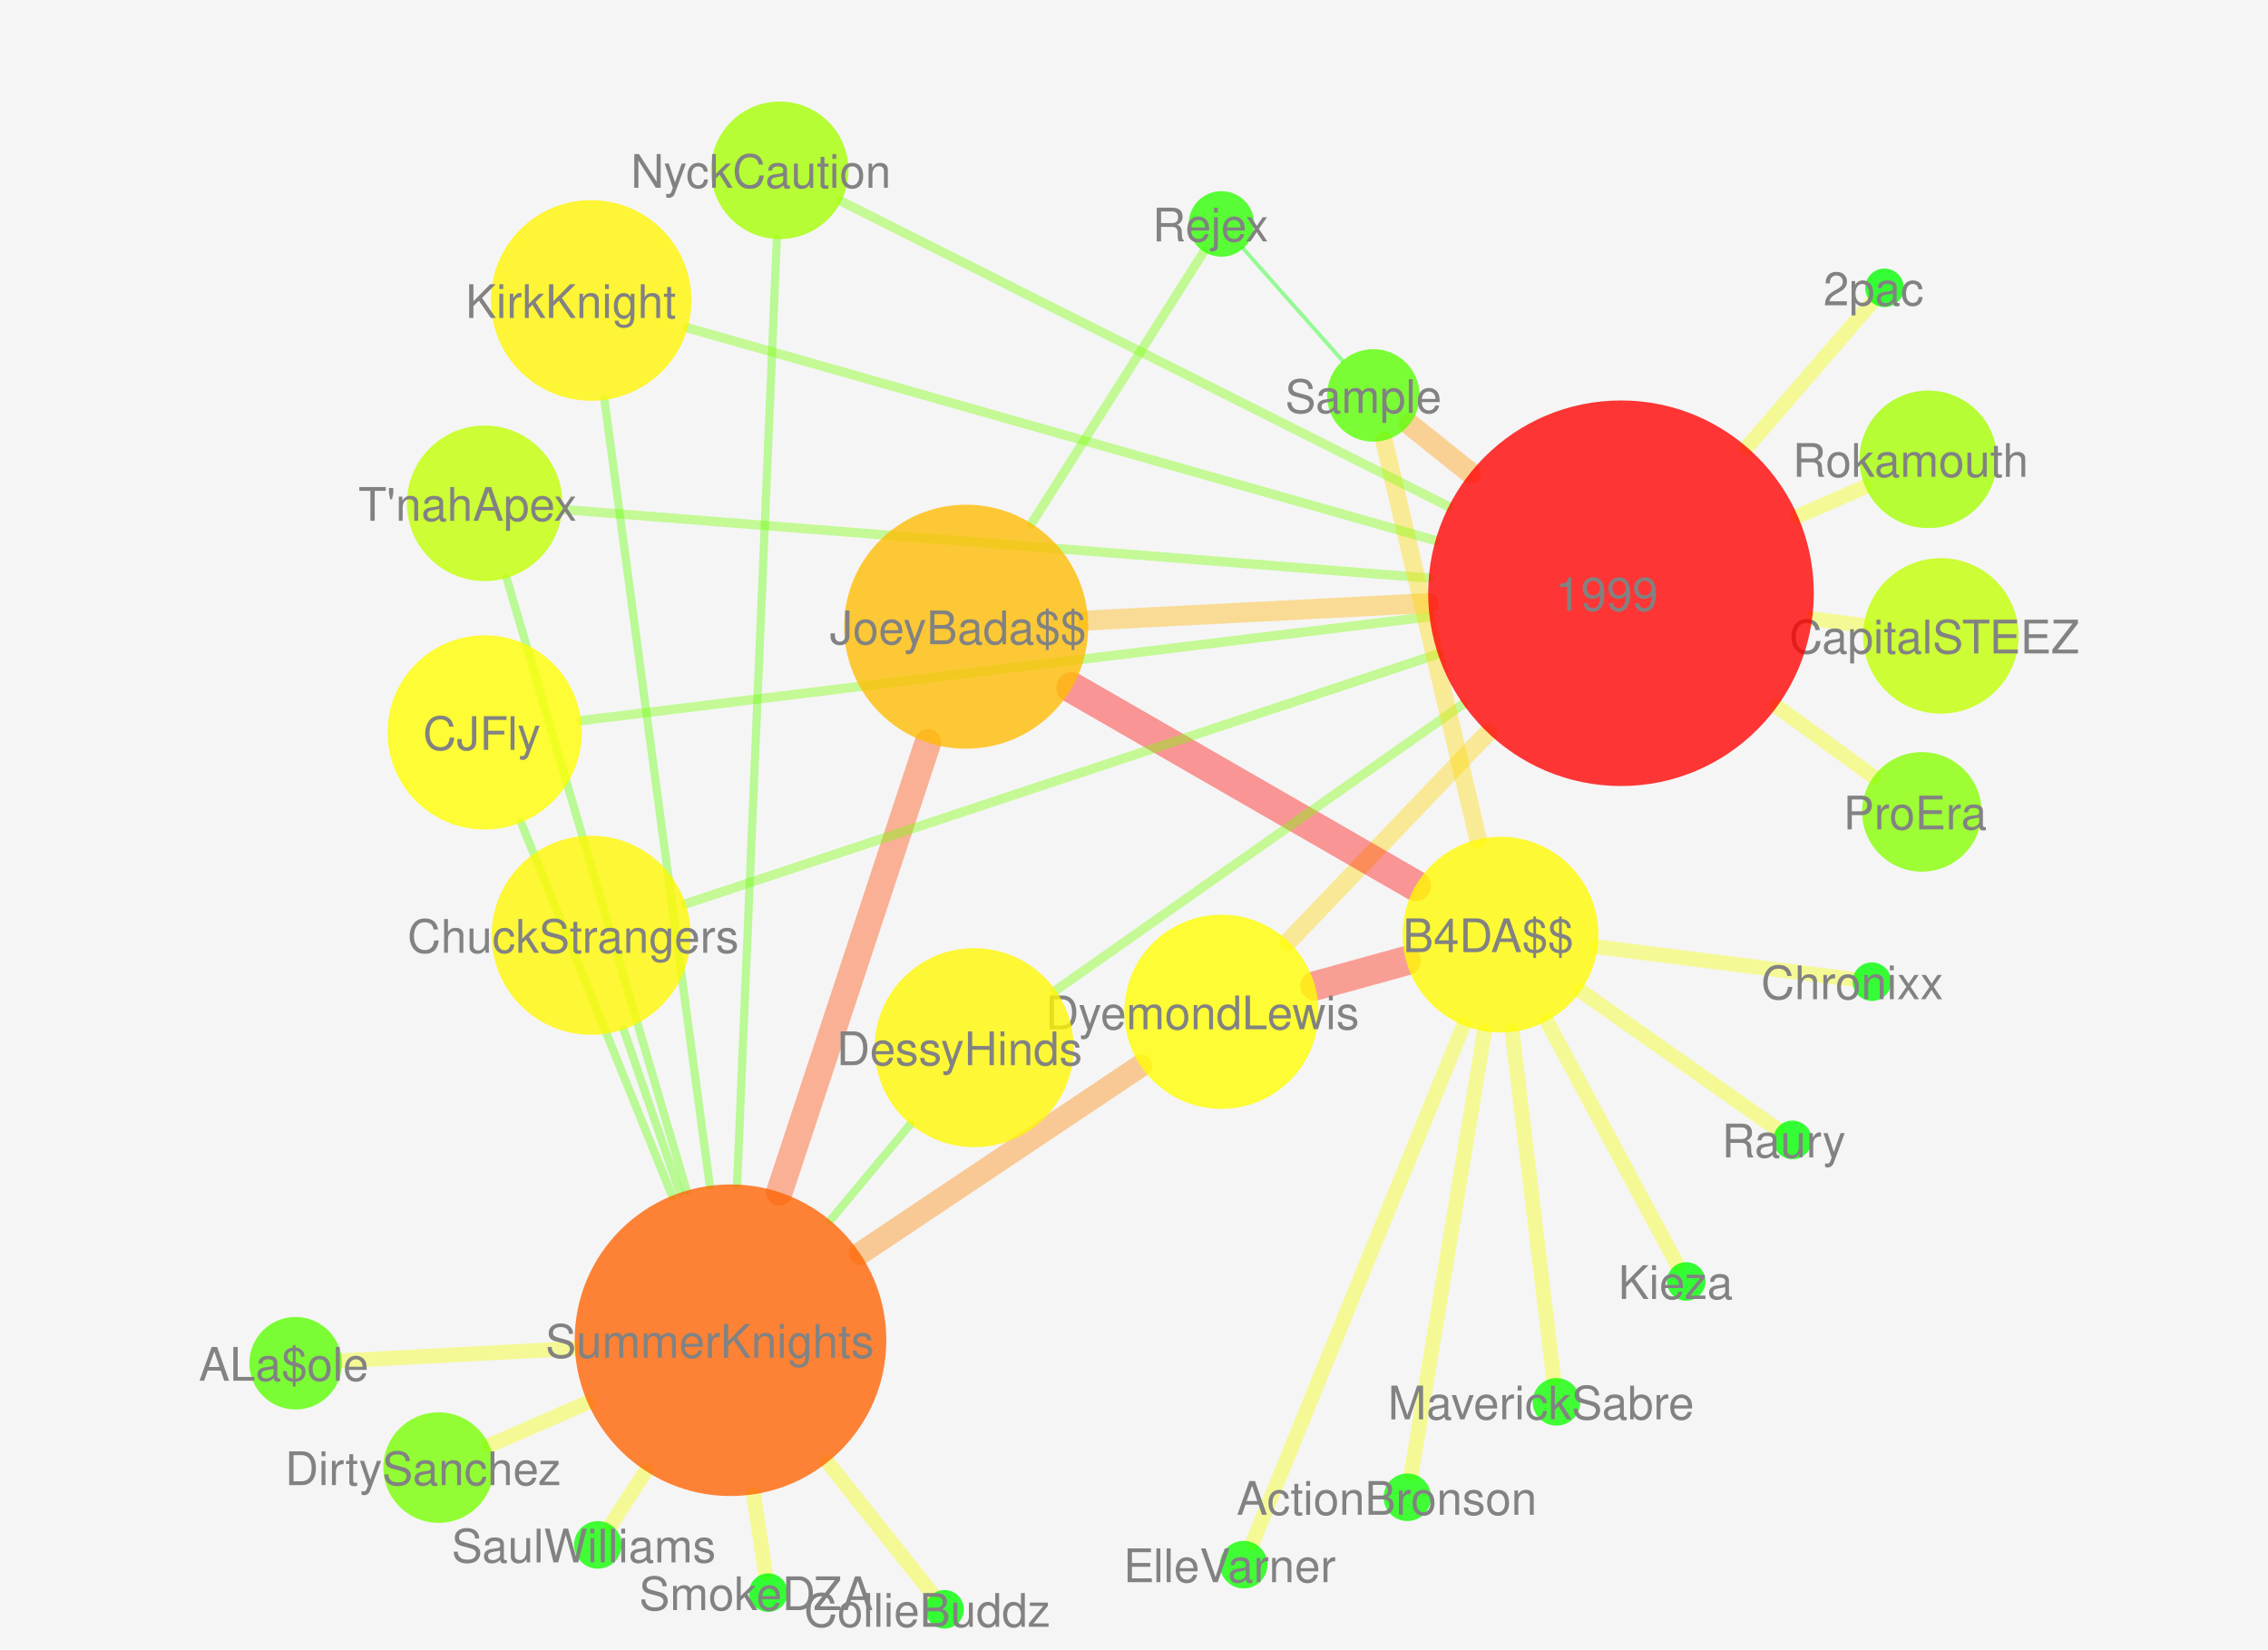
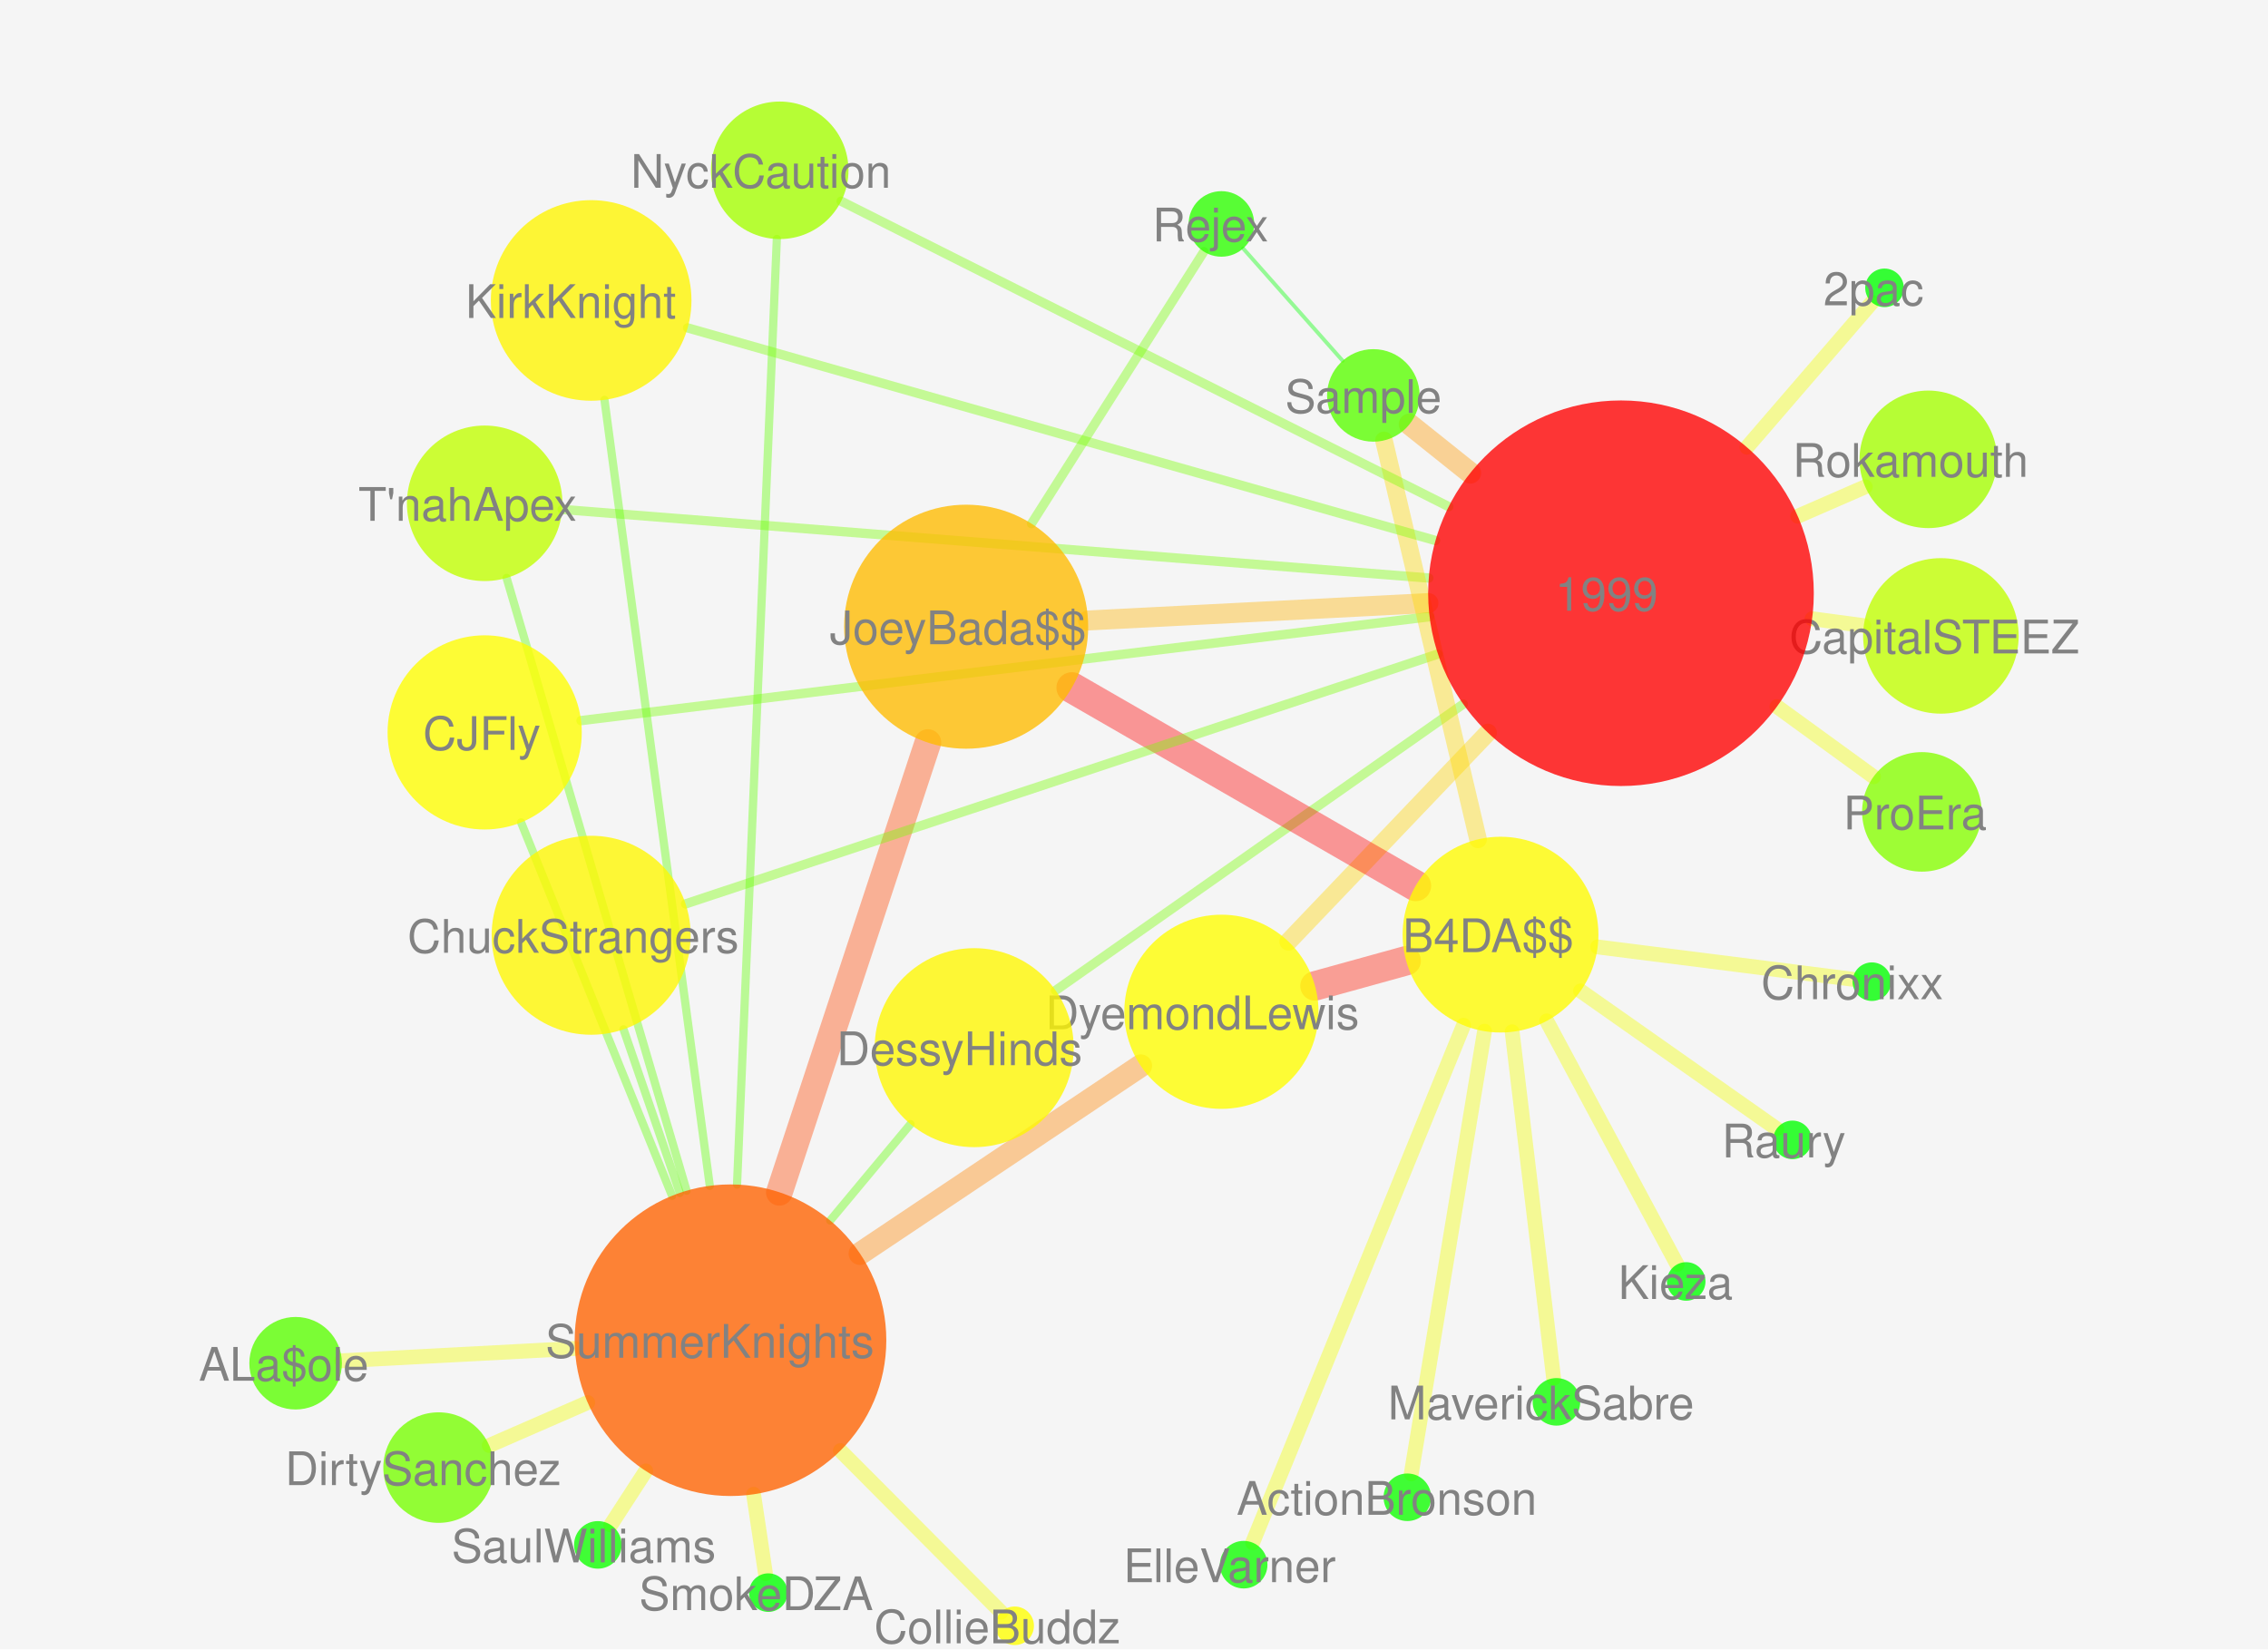
<svg xmlns="http://www.w3.org/2000/svg" version="1.1" baseProfile="full" x="0px" y="0px" width="550px" height="400px" viewBox="0 0 550 400">
  <g stroke-linejoin="miter" stroke-dashoffset="0" stroke-dasharray="none" stroke-width="1" stroke-miterlimit="10" stroke-linecap="square">
    <g fill-opacity="1" fill-rule="nonzero" stroke="none" fill="#f5f5f5">
      <path d="M 0 0 L 550 0 L 550 400 L 0 400 L 0 0 z" />
    </g>
    <g transform="matrix(0.9351398, 0, 0, 0.9351398, 71.27752, 33.89285)">
      <g stroke-linejoin="round" stroke-width="3.849" stroke-linecap="round" fill="none" stroke-opacity="0.392" stroke="#f2ff00">
        <path d="M 303.316 229.668 L 248.618 363.852" />
      </g>
    </g>
    <g transform="matrix(0.9351398, 0, 0, 0.9351398, 71.27752, 33.89285)">
      <g stroke-linejoin="round" stroke-width="3.849" stroke-linecap="round" fill="none" stroke-opacity="0.392" stroke="#f2ff00">
        <path d="M 308.753 231.205 L 289.747 345.999" />
      </g>
    </g>
    <g transform="matrix(0.9351398, 0, 0, 0.9351398, 71.27752, 33.89285)">
      <g stroke-linejoin="round" stroke-width="7.626" stroke-linecap="round" fill="none" stroke-opacity="0.392" stroke="#ff1800">
        <path d="M 288.43 212.923 L 264.789 219.458" />
      </g>
    </g>
    <g transform="matrix(0.9351398, 0, 0, 0.9351398, 71.27752, 33.89285)">
      <g stroke-linejoin="round" stroke-width="5.898" stroke-linecap="round" fill="none" stroke-opacity="0.392" stroke="#ff8600">
        <path d="M 146.794 288.88 L 219.594 240.168" />
      </g>
    </g>
    <g transform="matrix(0.9351398, 0, 0, 0.9351398, 71.27752, 33.89285)">
      <g stroke-linejoin="round" stroke-width="4.682" stroke-linecap="round" fill="none" stroke-opacity="0.392" stroke="#ffd400">
        <path d="M 309.616 153.784 L 257.906 207.953" />
      </g>
    </g>
    <g transform="matrix(0.9351398, 0, 0, 0.9351398, 71.27752, 33.89285)">
      <g stroke-linejoin="round" stroke-width="3.849" stroke-linecap="round" fill="none" stroke-opacity="0.392" stroke="#f2ff00">
        <path d="M 315.917 231.366 L 326.672 321.211" />
      </g>
    </g>
    <g transform="matrix(0.9351398, 0, 0, 0.9351398, 71.27752, 33.89285)">
      <g stroke-linejoin="round" stroke-width="3.849" stroke-linecap="round" fill="none" stroke-opacity="0.392" stroke="#f2ff00">
        <path d="M 324.882 228.541 L 358.692 291.697" />
      </g>
    </g>
    <g transform="matrix(0.9351398, 0, 0, 0.9351398, 71.27752, 33.89285)">
-       <g stroke-linejoin="round" stroke-width="3.849" stroke-linecap="round" fill="none" stroke-opacity="0.392" stroke="#f2ff00">
-         <path d="M 138.366 342.971 L 165.613 377.224" />
+       <g stroke-linejoin="round" stroke-width="2.133" stroke-linecap="round" fill="none" stroke-opacity="0.392" stroke="#60ff00">
+         <path d="M 139.072 280.302 L 159.894 255.301" />
+       </g>
+     </g>
+     <g transform="matrix(0.9351398, 0, 0, 0.9351398, 71.27752, 33.89285)">
+       <g stroke-linejoin="round" stroke-width="2.428" stroke-linecap="round" fill="none" stroke-opacity="0.392" stroke="#79ff00">
+         <path d="M 303.23 146.363 L 197.522 220.637" />
      </g>
    </g>
    <g transform="matrix(0.9351398, 0, 0, 0.9351398, 71.27752, 33.89285)">
      <g stroke-linejoin="round" stroke-width="3.849" stroke-linecap="round" fill="none" stroke-opacity="0.392" stroke="#f2ff00">
        <path d="M 119.201 351.308 L 122.282 371.868" />
      </g>
    </g>
    <g transform="matrix(0.9351398, 0, 0, 0.9351398, 71.27752, 33.89285)">
      <g stroke-linejoin="round" stroke-width="8" stroke-linecap="round" fill="none" stroke-opacity="0.392" stroke="#ff0000">
        <path d="M 290.904 193.482 L 201.743 142.096" />
      </g>
    </g>
    <g transform="matrix(0.9351398, 0, 0, 0.9351398, 71.27752, 33.89285)">
      <g stroke-linejoin="round" stroke-width="6.918" stroke-linecap="round" fill="none" stroke-opacity="0.392" stroke="#ff4500">
        <path d="M 125.884 272.982 L 164.402 156.344" />
      </g>
    </g>
    <g transform="matrix(0.9351398, 0, 0, 0.9351398, 71.27752, 33.89285)">
      <g stroke-linejoin="round" stroke-width="2.397" stroke-linecap="round" fill="none" stroke-opacity="0.392" stroke="#77ff00">
        <path d="M 235.97 29.014 L 191.264 99.565" />
      </g>
    </g>
    <g transform="matrix(0.9351398, 0, 0, 0.9351398, 71.27752, 33.89285)">
      <g stroke-linejoin="round" stroke-width="5.176" stroke-linecap="round" fill="none" stroke-opacity="0.392" stroke="#ffb400">
        <path d="M 294.206 120.169 L 205.929 124.68" />
      </g>
    </g>
    <g transform="matrix(0.9351398, 0, 0, 0.9351398, 71.27752, 33.89285)">
      <g stroke-linejoin="round" stroke-width="2.133" stroke-linecap="round" fill="none" stroke-opacity="0.392" stroke="#60ff00">
        <path d="M 98.066 273.891 L 58.906 177.051" />
      </g>
    </g>
    <g transform="matrix(0.9351398, 0, 0, 0.9351398, 71.27752, 33.89285)">
      <g stroke-linejoin="round" stroke-width="2.428" stroke-linecap="round" fill="none" stroke-opacity="0.392" stroke="#79ff00">
        <path d="M 294.511 123.696 L 74.458 150.648" />
      </g>
    </g>
    <g transform="matrix(0.9351398, 0, 0, 0.9351398, 71.27752, 33.89285)">
      <g stroke-linejoin="round" stroke-width="3.849" stroke-linecap="round" fill="none" stroke-opacity="0.392" stroke="#f2ff00">
        <path d="M 91.241 345.258 L 82.17 359.255" />
      </g>
    </g>
    <g transform="matrix(0.9351398, 0, 0, 0.9351398, 71.27752, 33.89285)">
      <g stroke-linejoin="round" stroke-width="3.849" stroke-linecap="round" fill="none" stroke-opacity="0.392" stroke="#f2ff00">
        <path d="M 76.181 327.511 L 50.654 338.651" />
      </g>
    </g>
    <g transform="matrix(0.9351398, 0, 0, 0.9351398, 71.27752, 33.89285)">
      <g stroke-linejoin="round" stroke-width="3.849" stroke-linecap="round" fill="none" stroke-opacity="0.392" stroke="#f2ff00">
        <path d="M 72.864 313.484 L 12.424 316.681" />
      </g>
    </g>
    <g transform="matrix(0.9351398, 0, 0, 0.9351398, 71.27752, 33.89285)">
      <g stroke-linejoin="round" stroke-width="2.133" stroke-linecap="round" fill="none" stroke-opacity="0.392" stroke="#60ff00">
        <path d="M 100.068 273.142 L 85.474 230.721" />
      </g>
    </g>
    <g transform="matrix(0.9351398, 0, 0, 0.9351398, 71.27752, 33.89285)">
      <g stroke-linejoin="round" stroke-width="2.428" stroke-linecap="round" fill="none" stroke-opacity="0.392" stroke="#79ff00">
        <path d="M 296.689 133.378 L 101.568 198.187" />
      </g>
    </g>
    <g transform="matrix(0.9351398, 0, 0, 0.9351398, 71.27752, 33.89285)">
      <g stroke-linejoin="round" stroke-width="2.133" stroke-linecap="round" fill="none" stroke-opacity="0.392" stroke="#60ff00">
        <path d="M 101.828 272.581 L 55.149 113.641" />
      </g>
    </g>
    <g transform="matrix(0.9351398, 0, 0, 0.9351398, 71.27752, 33.89285)">
      <g stroke-linejoin="round" stroke-width="2.428" stroke-linecap="round" fill="none" stroke-opacity="0.392" stroke="#79ff00">
        <path d="M 294.296 113.672 L 69.57 95.883" />
      </g>
    </g>
    <g transform="matrix(0.9351398, 0, 0, 0.9351398, 71.27752, 33.89285)">
      <g stroke-linejoin="round" stroke-width="2.133" stroke-linecap="round" fill="none" stroke-opacity="0.392" stroke="#60ff00">
        <path d="M 107.847 271.302 L 80.534 67.462" />
      </g>
    </g>
    <g transform="matrix(0.9351398, 0, 0, 0.9351398, 71.27752, 33.89285)">
      <g stroke-linejoin="round" stroke-width="2.133" stroke-linecap="round" fill="none" stroke-opacity="0.392" stroke="#60ff00">
-         <path d="M 139.072 280.302 L 159.894 255.301" />
-       </g>
-     </g>
-     <g transform="matrix(0.9351398, 0, 0, 0.9351398, 71.27752, 33.89285)">
-       <g stroke-linejoin="round" stroke-width="2.133" stroke-linecap="round" fill="none" stroke-opacity="0.392" stroke="#60ff00">
        <path d="M 114.912 270.98 L 125.229 25.744" />
      </g>
    </g>
    <g transform="matrix(0.9351398, 0, 0, 0.9351398, 71.27752, 33.89285)">
-       <g stroke-linejoin="round" stroke-width="2.428" stroke-linecap="round" fill="none" stroke-opacity="0.392" stroke="#79ff00">
-         <path d="M 303.23 146.363 L 197.522 220.637" />
+       <g stroke-linejoin="round" stroke-width="3.849" stroke-linecap="round" fill="none" stroke-opacity="0.392" stroke="#f2ff00">
+         <path d="M 141.712 339.992 L 183.378 381.87" />
      </g>
    </g>
    <g transform="matrix(0.9351398, 0, 0, 0.9351398, 71.27752, 33.89285)">
      <g stroke-linejoin="round" stroke-width="4.574" stroke-linecap="round" fill="none" stroke-opacity="0.392" stroke="#ffda00">
        <path d="M 307.073 181.449 L 282.675 77.989" />
      </g>
    </g>
    <g transform="matrix(0.9351398, 0, 0, 0.9351398, 71.27752, 33.89285)">
      <g stroke-linejoin="round" stroke-linecap="round" fill="none" stroke-opacity="0.392" stroke="#00ff00">
        <path d="M 246.157 28.196 L 271.964 57.327" />
      </g>
    </g>
    <g transform="matrix(0.9351398, 0, 0, 0.9351398, 71.27752, 33.89285)">
      <g stroke-linejoin="round" stroke-width="5.562" stroke-linecap="round" fill="none" stroke-opacity="0.392" stroke="#ff9b00">
        <path d="M 305.077 86.407 L 289.296 73.799" />
      </g>
    </g>
    <g transform="matrix(0.9351398, 0, 0, 0.9351398, 71.27752, 33.89285)">
      <g stroke-linejoin="round" stroke-width="2.428" stroke-linecap="round" fill="none" stroke-opacity="0.392" stroke="#79ff00">
        <path d="M 299.469 95.157 L 141.912 15.937" />
      </g>
    </g>
    <g transform="matrix(0.9351398, 0, 0, 0.9351398, 71.27752, 33.89285)">
      <g stroke-linejoin="round" stroke-width="2.428" stroke-linecap="round" fill="none" stroke-opacity="0.392" stroke="#79ff00">
        <path d="M 296.047 103.942 L 102.1 48.794" />
      </g>
    </g>
    <g transform="matrix(0.9351398, 0, 0, 0.9351398, 71.27752, 33.89285)">
      <g stroke-linejoin="round" stroke-width="3.849" stroke-linecap="round" fill="none" stroke-opacity="0.392" stroke="#f2ff00">
        <path d="M 389.977 97.643 L 407.484 90.014" />
      </g>
    </g>
    <g transform="matrix(0.9351398, 0, 0, 0.9351398, 71.27752, 33.89285)">
      <g stroke-linejoin="round" stroke-width="3.849" stroke-linecap="round" fill="none" stroke-opacity="0.392" stroke="#f2ff00">
        <path d="M 393.702 124.227 L 407.108 126.014" />
      </g>
    </g>
    <g transform="matrix(0.9351398, 0, 0, 0.9351398, 71.27752, 33.89285)">
      <g stroke-linejoin="round" stroke-width="3.849" stroke-linecap="round" fill="none" stroke-opacity="0.392" stroke="#f2ff00">
        <path d="M 333.668 220.76 L 384.52 256.514" />
      </g>
    </g>
    <g transform="matrix(0.9351398, 0, 0, 0.9351398, 71.27752, 33.89285)">
      <g stroke-linejoin="round" stroke-width="3.849" stroke-linecap="round" fill="none" stroke-opacity="0.392" stroke="#f2ff00">
        <path d="M 384.588 147.011 L 409.629 165.21" />
      </g>
    </g>
    <g transform="matrix(0.9351398, 0, 0, 0.9351398, 71.27752, 33.89285)">
      <g stroke-linejoin="round" stroke-width="3.849" stroke-linecap="round" fill="none" stroke-opacity="0.392" stroke="#f2ff00">
        <path d="M 338.085 209.35 L 404.241 217.731" />
      </g>
    </g>
    <g transform="matrix(0.9351398, 0, 0, 0.9351398, 71.27752, 33.89285)">
      <g stroke-linejoin="round" stroke-width="3.849" stroke-linecap="round" fill="none" stroke-opacity="0.392" stroke="#f2ff00">
        <path d="M 376.802 79.759 L 409.211 42.195" />
      </g>
    </g>
    <g transform="matrix(0.9351398, 0, 0, 0.9351398, 71.27752, 33.89285)">
      <g fill-opacity="0.784" fill-rule="nonzero" stroke="none" fill="#0fff00">
        <path d="M 252.457 369.562 C 252.457 372.968 249.696 375.729 246.291 375.729 C 242.885 375.729 240.124 372.968 240.124 369.562 C 240.124 366.156 242.885 363.395 246.291 363.395 C 249.696 363.395 252.457 366.156 252.457 369.562 z" />
      </g>
    </g>
    <g transform="matrix(0.9351398, 0, 0, 0.9351398, 272.4408, 383.7261)">
      <text fill-opacity="1" font-style="normal" font-family="Helvetica" font-weight="normal" stroke="none" fill="#828282" font-size="12" x="0" y="0"> ElleVarner</text>
    </g>
    <g transform="matrix(0.9351398, 0, 0, 0.9351398, 71.27752, 33.89285)">
      <g fill-opacity="0.784" fill-rule="nonzero" stroke="none" fill="#0fff00">
        <path d="M 294.906 352.083 C 294.906 355.489 292.146 358.25 288.74 358.25 C 285.334 358.25 282.573 355.489 282.573 352.083 C 282.573 348.677 285.334 345.916 288.74 345.916 C 292.146 345.916 294.906 348.677 294.906 352.083 z" />
      </g>
    </g>
    <g transform="matrix(0.9351398, 0, 0, 0.9351398, 299.8795, 367.3806)">
      <text fill-opacity="1" font-style="normal" font-family="Helvetica" font-weight="normal" stroke="none" fill="#828282" font-size="12" x="0" y="0"> ActionBronson</text>
    </g>
    <g transform="matrix(0.9351398, 0, 0, 0.9351398, 71.27752, 33.89285)">
      <g fill-opacity="0.784" fill-rule="nonzero" stroke="none" fill="#fffd00">
        <path d="M 265.699 226.166 C 265.699 240.072 254.426 251.345 240.52 251.345 C 226.614 251.345 215.341 240.072 215.341 226.166 C 215.341 212.26 226.614 200.987 240.52 200.987 C 254.426 200.987 265.699 212.26 265.699 226.166 z" />
      </g>
    </g>
    <g transform="matrix(0.9351398, 0, 0, 0.9351398, 253.5408, 249.6306)">
      <text fill-opacity="1" font-style="normal" font-family="Helvetica" font-weight="normal" stroke="none" fill="#828282" font-size="12" x="0" y="0"> DyemondLewis</text>
    </g>
    <g transform="matrix(0.9351398, 0, 0, 0.9351398, 71.27752, 33.89285)">
      <g fill-opacity="0.784" fill-rule="nonzero" stroke="none" fill="#0fff00">
        <path d="M 333.571 327.334 C 333.571 330.74 330.81 333.501 327.404 333.501 C 323.999 333.501 321.238 330.74 321.238 327.334 C 321.238 323.928 323.999 321.168 327.404 321.168 C 330.81 321.168 333.571 323.928 333.571 327.334 z" />
      </g>
    </g>
    <g transform="matrix(0.9351398, 0, 0, 0.9351398, 336.5652, 344.2371)">
      <text fill-opacity="1" font-style="normal" font-family="Helvetica" font-weight="normal" stroke="none" fill="#828282" font-size="12" x="0" y="0"> MaverickSabre</text>
    </g>
    <g transform="matrix(0.9351398, 0, 0, 0.9351398, 71.27752, 33.89285)">
      <g fill-opacity="0.784" fill-rule="nonzero" stroke="none" fill="#00ff00">
        <path d="M 366.052 296.105 C 366.052 298.866 363.814 301.105 361.052 301.105 C 358.291 301.105 356.052 298.866 356.052 296.105 C 356.052 293.343 358.291 291.105 361.052 291.105 C 363.814 291.105 366.052 293.343 366.052 296.105 z" />
      </g>
    </g>
    <g transform="matrix(0.9351398, 0, 0, 0.9351398, 392.4108, 315.0331)">
      <text fill-opacity="1" font-style="normal" font-family="Helvetica" font-weight="normal" stroke="none" fill="#828282" font-size="12" x="0" y="0"> Kieza</text>
    </g>
    <g transform="matrix(0.9351398, 0, 0, 0.9351398, 71.27752, 33.89285)">
-       <g fill-opacity="0.784" fill-rule="nonzero" stroke="none" fill="#00ff00">
-         <path d="M 173.725 381.137 C 173.725 383.898 171.487 386.137 168.725 386.137 C 165.964 386.137 163.725 383.898 163.725 381.137 C 163.725 378.375 165.964 376.137 168.725 376.137 C 171.487 376.137 173.725 378.375 173.725 381.137 z" />
-       </g>
-     </g>
-     <g transform="matrix(0.9351398, 0, 0, 0.9351398, 194.9751, 394.5501)">
-       <text fill-opacity="1" font-style="normal" font-family="Helvetica" font-weight="normal" stroke="none" fill="#828282" font-size="12" x="0" y="0"> CollieBuddz</text>
+       <g fill-opacity="0.784" fill-rule="nonzero" stroke="none" fill="#fff700">
+         <path d="M 202.213 235.473 C 202.213 249.724 190.66 261.277 176.409 261.277 C 162.157 261.277 150.604 249.724 150.604 235.473 C 150.604 221.221 162.157 209.668 176.409 209.668 C 190.66 209.668 202.213 221.221 202.213 235.473 z" />
+       </g>
+     </g>
+     <g transform="matrix(0.9351398, 0, 0, 0.9351398, 202.8696, 258.3337)">
+       <text fill-opacity="1" font-style="normal" font-family="Helvetica" font-weight="normal" stroke="none" fill="#828282" font-size="12" x="0" y="0"> DessyHinds</text>
    </g>
    <g transform="matrix(0.9351398, 0, 0, 0.9351398, 71.27752, 33.89285)">
      <g fill-opacity="0.784" fill-rule="nonzero" stroke="none" fill="#00ff00">
        <path d="M 128.022 376.812 C 128.022 379.574 125.784 381.812 123.022 381.812 C 120.261 381.812 118.022 379.574 118.022 376.812 C 118.022 374.051 120.261 371.812 123.022 371.812 C 125.784 371.812 128.022 374.051 128.022 376.812 z" />
      </g>
    </g>
    <g transform="matrix(0.9351398, 0, 0, 0.9351398, 154.968, 390.5061)">
      <text fill-opacity="1" font-style="normal" font-family="Helvetica" font-weight="normal" stroke="none" fill="#828282" font-size="12" x="0" y="0"> SmokeDZA</text>
    </g>
    <g transform="matrix(0.9351398, 0, 0, 0.9351398, 71.27752, 33.89285)">
      <g fill-opacity="0.784" fill-rule="nonzero" stroke="none" fill="#ffbb00">
        <path d="M 205.97 126.295 C 205.97 143.772 191.802 157.94 174.325 157.94 C 156.848 157.94 142.681 143.772 142.681 126.295 C 142.681 108.818 156.848 94.65 174.325 94.65 C 191.802 94.65 205.97 108.818 205.97 126.295 z" />
      </g>
    </g>
    <g transform="matrix(0.9351398, 0, 0, 0.9351398, 201.2201, 156.2372)">
      <text fill-opacity="1" font-style="normal" font-family="Helvetica" font-weight="normal" stroke="none" fill="#828282" font-size="12" x="0" y="0"> JoeyBada$$</text>
    </g>
    <g transform="matrix(0.9351398, 0, 0, 0.9351398, 71.27752, 33.89285)">
      <g fill-opacity="0.784" fill-rule="nonzero" stroke="none" fill="#fffd00">
        <path d="M 74.645 153.709 C 74.645 167.615 63.372 178.888 49.466 178.888 C 35.561 178.888 24.288 167.615 24.288 153.709 C 24.288 139.803 35.561 128.53 49.466 128.53 C 63.372 128.53 74.645 139.803 74.645 153.709 z" />
      </g>
    </g>
    <g transform="matrix(0.9351398, 0, 0, 0.9351398, 102.5715, 181.8731)">
      <text fill-opacity="1" font-style="normal" font-family="Helvetica" font-weight="normal" stroke="none" fill="#828282" font-size="12" x="0" y="0"> CJFly</text>
    </g>
    <g transform="matrix(0.9351398, 0, 0, 0.9351398, 71.27752, 33.89285)">
      <g fill-opacity="0.784" fill-rule="nonzero" stroke="none" fill="#0fff00">
        <path d="M 84.984 364.43 C 84.984 367.836 82.223 370.597 78.817 370.597 C 75.411 370.597 72.65 367.836 72.65 364.43 C 72.65 361.024 75.411 358.263 78.817 358.263 C 82.223 358.263 84.984 361.024 84.984 364.43 z" />
      </g>
    </g>
    <g transform="matrix(0.9351398, 0, 0, 0.9351398, 109.4982, 378.9269)">
      <text fill-opacity="1" font-style="normal" font-family="Helvetica" font-weight="normal" stroke="none" fill="#828282" font-size="12" x="0" y="0"> SaulWilliams</text>
    </g>
    <g transform="matrix(0.9351398, 0, 0, 0.9351398, 71.27752, 33.89285)">
      <g fill-opacity="0.784" fill-rule="nonzero" stroke="none" fill="#77ff00">
        <path d="M 51.851 344.385 C 51.851 352.301 45.434 358.718 37.518 358.718 C 29.601 358.718 23.184 352.301 23.184 344.385 C 23.184 336.469 29.601 330.051 37.518 330.051 C 45.434 330.051 51.851 336.469 51.851 344.385 z" />
      </g>
    </g>
    <g transform="matrix(0.9351398, 0, 0, 0.9351398, 69.13509, 360.1816)">
      <text fill-opacity="1" font-style="normal" font-family="Helvetica" font-weight="normal" stroke="none" fill="#828282" font-size="12" x="0" y="0"> DirtySanchez</text>
    </g>
    <g transform="matrix(0.9351398, 0, 0, 0.9351398, 71.27752, 33.89285)">
      <g fill-opacity="0.784" fill-rule="nonzero" stroke="none" fill="#59ff00">
        <path d="M 12.441 317.315 C 12.441 323.942 7.068 329.315 0.441 329.315 C -6.187 329.315 -11.559 323.942 -11.559 317.315 C -11.559 310.687 -6.187 305.315 0.441 305.315 C 7.068 305.315 12.441 310.687 12.441 317.315 z" />
      </g>
    </g>
    <g transform="matrix(0.9351398, 0, 0, 0.9351398, 48.21078, 334.8677)">
      <text fill-opacity="1" font-style="normal" font-family="Helvetica" font-weight="normal" stroke="none" fill="#828282" font-size="12" x="0" y="0"> ALa$ole</text>
    </g>
    <g transform="matrix(0.9351398, 0, 0, 0.9351398, 71.27752, 33.89285)">
      <g fill-opacity="0.784" fill-rule="nonzero" stroke="none" fill="#fff700">
        <path d="M 102.884 206.321 C 102.884 220.572 91.331 232.125 77.079 232.125 C 62.828 232.125 51.275 220.572 51.275 206.321 C 51.275 192.069 62.828 180.516 77.079 180.516 C 91.331 180.516 102.884 192.069 102.884 206.321 z" />
      </g>
    </g>
    <g transform="matrix(0.9351398, 0, 0, 0.9351398, 98.80491, 231.0725)">
      <text fill-opacity="1" font-style="normal" font-family="Helvetica" font-weight="normal" stroke="none" fill="#828282" font-size="12" x="0" y="0"> ChuckStrangers</text>
    </g>
    <g transform="matrix(0.9351398, 0, 0, 0.9351398, 71.27752, 33.89285)">
      <g fill-opacity="0.784" fill-rule="nonzero" stroke="none" fill="#c1ff00">
        <path d="M 69.633 94.291 C 69.633 105.429 60.604 114.458 49.466 114.458 C 38.329 114.458 29.3 105.429 29.3 94.291 C 29.3 83.153 38.329 74.124 49.466 74.124 C 60.604 74.124 69.633 83.153 69.633 94.291 z" />
      </g>
    </g>
    <g transform="matrix(0.9351398, 0, 0, 0.9351398, 86.89513, 126.3093)">
      <text fill-opacity="1" font-style="normal" font-family="Helvetica" font-weight="normal" stroke="none" fill="#828282" font-size="12" x="0" y="0"> T'nahApex</text>
    </g>
    <g transform="matrix(0.9351398, 0, 0, 0.9351398, 71.27752, 33.89285)">
      <g fill-opacity="0.784" fill-rule="nonzero" stroke="none" fill="#ff6200">
        <path d="M 153.619 311.349 C 153.619 333.665 135.528 351.755 113.213 351.755 C 90.898 351.755 72.808 333.665 72.808 311.349 C 72.808 289.034 90.898 270.944 113.213 270.944 C 135.528 270.944 153.619 289.034 153.619 311.349 z" />
      </g>
    </g>
    <g transform="matrix(0.9351398, 0, 0, 0.9351398, 132.2638, 329.289)">
      <text fill-opacity="1" font-style="normal" font-family="Helvetica" font-weight="normal" stroke="none" fill="#828282" font-size="12" x="0" y="0"> SummerKnights</text>
    </g>
    <g transform="matrix(0.9351398, 0, 0, 0.9351398, 71.27752, 33.89285)">
-       <g fill-opacity="0.784" fill-rule="nonzero" stroke="none" fill="#fff700">
-         <path d="M 202.213 235.473 C 202.213 249.724 190.66 261.277 176.409 261.277 C 162.157 261.277 150.604 249.724 150.604 235.473 C 150.604 221.221 162.157 209.668 176.409 209.668 C 190.66 209.668 202.213 221.221 202.213 235.473 z" />
-       </g>
-     </g>
-     <g transform="matrix(0.9351398, 0, 0, 0.9351398, 202.8696, 258.3337)">
-       <text fill-opacity="1" font-style="normal" font-family="Helvetica" font-weight="normal" stroke="none" fill="#828282" font-size="12" x="0" y="0"> DessyHinds</text>
+       <g fill-opacity="0.784" fill-rule="nonzero" stroke="none" fill="#ffff00">
+         <path d="M 191.905 385.414 C 191.905 388.176 189.666 390.414 186.905 390.414 C 184.143 390.414 181.905 388.176 181.905 385.414 C 181.905 382.653 184.143 380.414 186.905 380.414 C 189.666 380.414 191.905 382.653 191.905 385.414 z" />
+       </g>
+     </g>
+     <g transform="matrix(0.9351398, 0, 0, 0.9351398, 211.9753, 398.5501)">
+       <text fill-opacity="1" font-style="normal" font-family="Helvetica" font-weight="normal" stroke="none" fill="#828282" font-size="12" x="0" y="0"> CollieBuddz</text>
    </g>
    <g transform="matrix(0.9351398, 0, 0, 0.9351398, 71.27752, 33.89285)">
      <g fill-opacity="0.784" fill-rule="nonzero" stroke="none" fill="#59ff00">
        <path d="M 291.921 66.309 C 291.921 72.936 286.549 78.309 279.921 78.309 C 273.294 78.309 267.921 72.936 267.921 66.309 C 267.921 59.681 273.294 54.309 279.921 54.309 C 286.549 54.309 291.921 59.681 291.921 66.309 z" />
      </g>
    </g>
    <g transform="matrix(0.9351398, 0, 0, 0.9351398, 311.6298, 100.1419)">
      <text fill-opacity="1" font-style="normal" font-family="Helvetica" font-weight="normal" stroke="none" fill="#828282" font-size="12" x="0" y="0"> Sample</text>
    </g>
    <g transform="matrix(0.9351398, 0, 0, 0.9351398, 71.27752, 33.89285)">
      <g fill-opacity="0.784" fill-rule="nonzero" stroke="none" fill="#2dff00">
        <path d="M 249.02 21.834 C 249.02 26.528 245.214 30.334 240.52 30.334 C 235.826 30.334 232.02 26.528 232.02 21.834 C 232.02 17.14 235.826 13.334 240.52 13.334 C 245.214 13.334 249.02 17.14 249.02 21.834 z" />
      </g>
    </g>
    <g transform="matrix(0.9351398, 0, 0, 0.9351398, 279.4745, 58.55177)">
      <text fill-opacity="1" font-style="normal" font-family="Helvetica" font-weight="normal" stroke="none" fill="#828282" font-size="12" x="0" y="0"> Rejex</text>
    </g>
    <g transform="matrix(0.9351398, 0, 0, 0.9351398, 71.27752, 33.89285)">
      <g fill-opacity="0.784" fill-rule="nonzero" stroke="none" fill="#a4ff00">
        <path d="M 143.812 7.926 C 143.812 17.775 135.828 25.76 125.979 25.76 C 116.13 25.76 108.146 17.775 108.146 7.926 C 108.146 -1.923 116.13 -9.907 125.979 -9.907 C 135.828 -9.907 143.812 -1.923 143.812 7.926 z" />
      </g>
    </g>
    <g transform="matrix(0.9351398, 0, 0, 0.9351398, 152.9685, 45.54604)">
      <text fill-opacity="1" font-style="normal" font-family="Helvetica" font-weight="normal" stroke="none" fill="#828282" font-size="12" x="0" y="0"> NyckCaution</text>
    </g>
    <g transform="matrix(0.9351398, 0, 0, 0.9351398, 71.27752, 33.89285)">
      <g fill-opacity="0.784" fill-rule="nonzero" stroke="none" fill="#fff500">
        <path d="M 103.092 41.679 C 103.092 56.046 91.446 67.692 77.079 67.692 C 62.713 67.692 51.066 56.046 51.066 41.679 C 51.066 27.313 62.713 15.666 77.079 15.666 C 91.446 15.666 103.092 27.313 103.092 41.679 z" />
      </g>
    </g>
    <g transform="matrix(0.9351398, 0, 0, 0.9351398, 112.8758, 77.10991)">
      <text fill-opacity="1" font-style="normal" font-family="Helvetica" font-weight="normal" stroke="none" fill="#828282" font-size="12" x="0" y="0"> KirkKnight</text>
    </g>
    <g transform="matrix(0.9351398, 0, 0, 0.9351398, 71.27752, 33.89285)">
      <g fill-opacity="0.784" fill-rule="nonzero" stroke="none" fill="#a4ff00">
        <path d="M 441.666 82.889 C 441.666 92.738 433.681 100.723 423.832 100.723 C 413.983 100.723 405.999 92.738 405.999 82.889 C 405.999 73.04 413.983 65.056 423.832 65.056 C 433.681 65.056 441.666 73.04 441.666 82.889 z" />
      </g>
    </g>
    <g transform="matrix(0.9351398, 0, 0, 0.9351398, 434.7249, 115.647)">
      <text fill-opacity="1" font-style="normal" font-family="Helvetica" font-weight="normal" stroke="none" fill="#828282" font-size="12" x="0" y="0"> Rokamouth</text>
    </g>
    <g transform="matrix(0.9351398, 0, 0, 0.9351398, 71.27752, 33.89285)">
      <g fill-opacity="0.784" fill-rule="nonzero" stroke="none" fill="#c1ff00">
        <path d="M 447.264 128.68 C 447.264 139.818 438.235 148.847 427.097 148.847 C 415.96 148.847 406.931 139.818 406.931 128.68 C 406.931 117.542 415.96 108.514 427.097 108.514 C 438.235 108.514 447.264 117.542 447.264 128.68 z" />
      </g>
    </g>
    <g transform="matrix(0.9351398, 0, 0, 0.9351398, 433.9015, 158.4678)">
      <text fill-opacity="1" font-style="normal" font-family="Helvetica" font-weight="normal" stroke="none" fill="#828282" font-size="12" x="0" y="0"> CapitalSTEEZ</text>
    </g>
    <g transform="matrix(0.9351398, 0, 0, 0.9351398, 71.27752, 33.89285)">
      <g fill-opacity="0.784" fill-rule="nonzero" stroke="none" fill="#00ff00">
        <path d="M 393.611 259.39 C 393.611 262.151 391.372 264.39 388.611 264.39 C 385.849 264.39 383.611 262.151 383.611 259.39 C 383.611 256.628 385.849 254.39 388.611 254.39 C 391.372 254.39 393.611 256.628 393.611 259.39 z" />
      </g>
    </g>
    <g transform="matrix(0.9351398, 0, 0, 0.9351398, 417.5516, 280.6995)">
      <text fill-opacity="1" font-style="normal" font-family="Helvetica" font-weight="normal" stroke="none" fill="#828282" font-size="12" x="0" y="0"> Raury</text>
    </g>
    <g transform="matrix(0.9351398, 0, 0, 0.9351398, 71.27752, 33.89285)">
      <g fill-opacity="0.784" fill-rule="nonzero" stroke="none" fill="#86ff00">
        <path d="M 437.668 174.322 C 437.668 182.882 430.728 189.822 422.168 189.822 C 413.608 189.822 406.668 182.882 406.668 174.322 C 406.668 165.761 413.608 158.822 422.168 158.822 C 430.728 158.822 437.668 165.761 437.668 174.322 z" />
      </g>
    </g>
    <g transform="matrix(0.9351398, 0, 0, 0.9351398, 447.0092, 201.1491)">
      <text fill-opacity="1" font-style="normal" font-family="Helvetica" font-weight="normal" stroke="none" fill="#828282" font-size="12" x="0" y="0"> ProEra</text>
    </g>
    <g transform="matrix(0.9351398, 0, 0, 0.9351398, 71.27752, 33.89285)">
      <g fill-opacity="0.784" fill-rule="nonzero" stroke="none" fill="#00ff00">
        <path d="M 414.201 218.359 C 414.201 221.121 411.963 223.359 409.201 223.359 C 406.44 223.359 404.201 221.121 404.201 218.359 C 404.201 215.598 406.44 213.359 409.201 213.359 C 411.963 213.359 414.201 215.598 414.201 218.359 z" />
      </g>
    </g>
    <g transform="matrix(0.9351398, 0, 0, 0.9351398, 427.07, 242.3305)">
      <text fill-opacity="1" font-style="normal" font-family="Helvetica" font-weight="normal" stroke="none" fill="#828282" font-size="12" x="0" y="0"> Chronixx</text>
    </g>
    <g transform="matrix(0.9351398, 0, 0, 0.9351398, 71.27752, 33.89285)">
      <g fill-opacity="0.784" fill-rule="nonzero" stroke="none" fill="#00ff00">
        <path d="M 417.477 38.409 C 417.477 41.17 415.239 43.409 412.477 43.409 C 409.716 43.409 407.477 41.17 407.477 38.409 C 407.477 35.648 409.716 33.409 412.477 33.409 C 415.239 33.409 417.477 35.648 417.477 38.409 z" />
      </g>
    </g>
    <g transform="matrix(0.9351398, 0, 0, 0.9351398, 442.1742, 74.05157)">
      <text fill-opacity="1" font-style="normal" font-family="Helvetica" font-weight="normal" stroke="none" fill="#828282" font-size="12" x="0" y="0"> 2pac</text>
    </g>
    <g transform="matrix(0.9351398, 0, 0, 0.9351398, 71.27752, 33.89285)">
      <g fill-opacity="0.784" fill-rule="nonzero" stroke="none" fill="#ff0000">
        <path d="M 394.14 117.617 C 394.14 145.231 371.755 167.617 344.14 167.617 C 316.526 167.617 294.14 145.231 294.14 117.617 C 294.14 90.003 316.526 67.617 344.14 67.617 C 371.755 67.617 394.14 90.003 394.14 117.617 z" />
      </g>
    </g>
    <g transform="matrix(0.9351398, 0, 0, 0.9351398, 377.1301, 148.1223)">
      <text fill-opacity="1" font-style="normal" font-family="Helvetica" font-weight="normal" stroke="none" fill="#828282" font-size="12" x="0" y="0"> 1999</text>
    </g>
    <g transform="matrix(0.9351398, 0, 0, 0.9351398, 71.27752, 33.89285)">
      <g fill-opacity="0.784" fill-rule="nonzero" stroke="none" fill="#fffb00">
        <path d="M 338.287 206.159 C 338.287 220.18 326.92 231.546 312.899 231.546 C 298.878 231.546 287.512 220.18 287.512 206.159 C 287.512 192.138 298.878 180.771 312.899 180.771 C 326.92 180.771 338.287 192.138 338.287 206.159 z" />
      </g>
    </g>
    <g transform="matrix(0.9351398, 0, 0, 0.9351398, 340.1622, 230.9212)">
      <text fill-opacity="1" font-style="normal" font-family="Helvetica" font-weight="normal" stroke="none" fill="#828282" font-size="12" x="0" y="0"> B4DA$$</text>
    </g>
  </g>
</svg>
